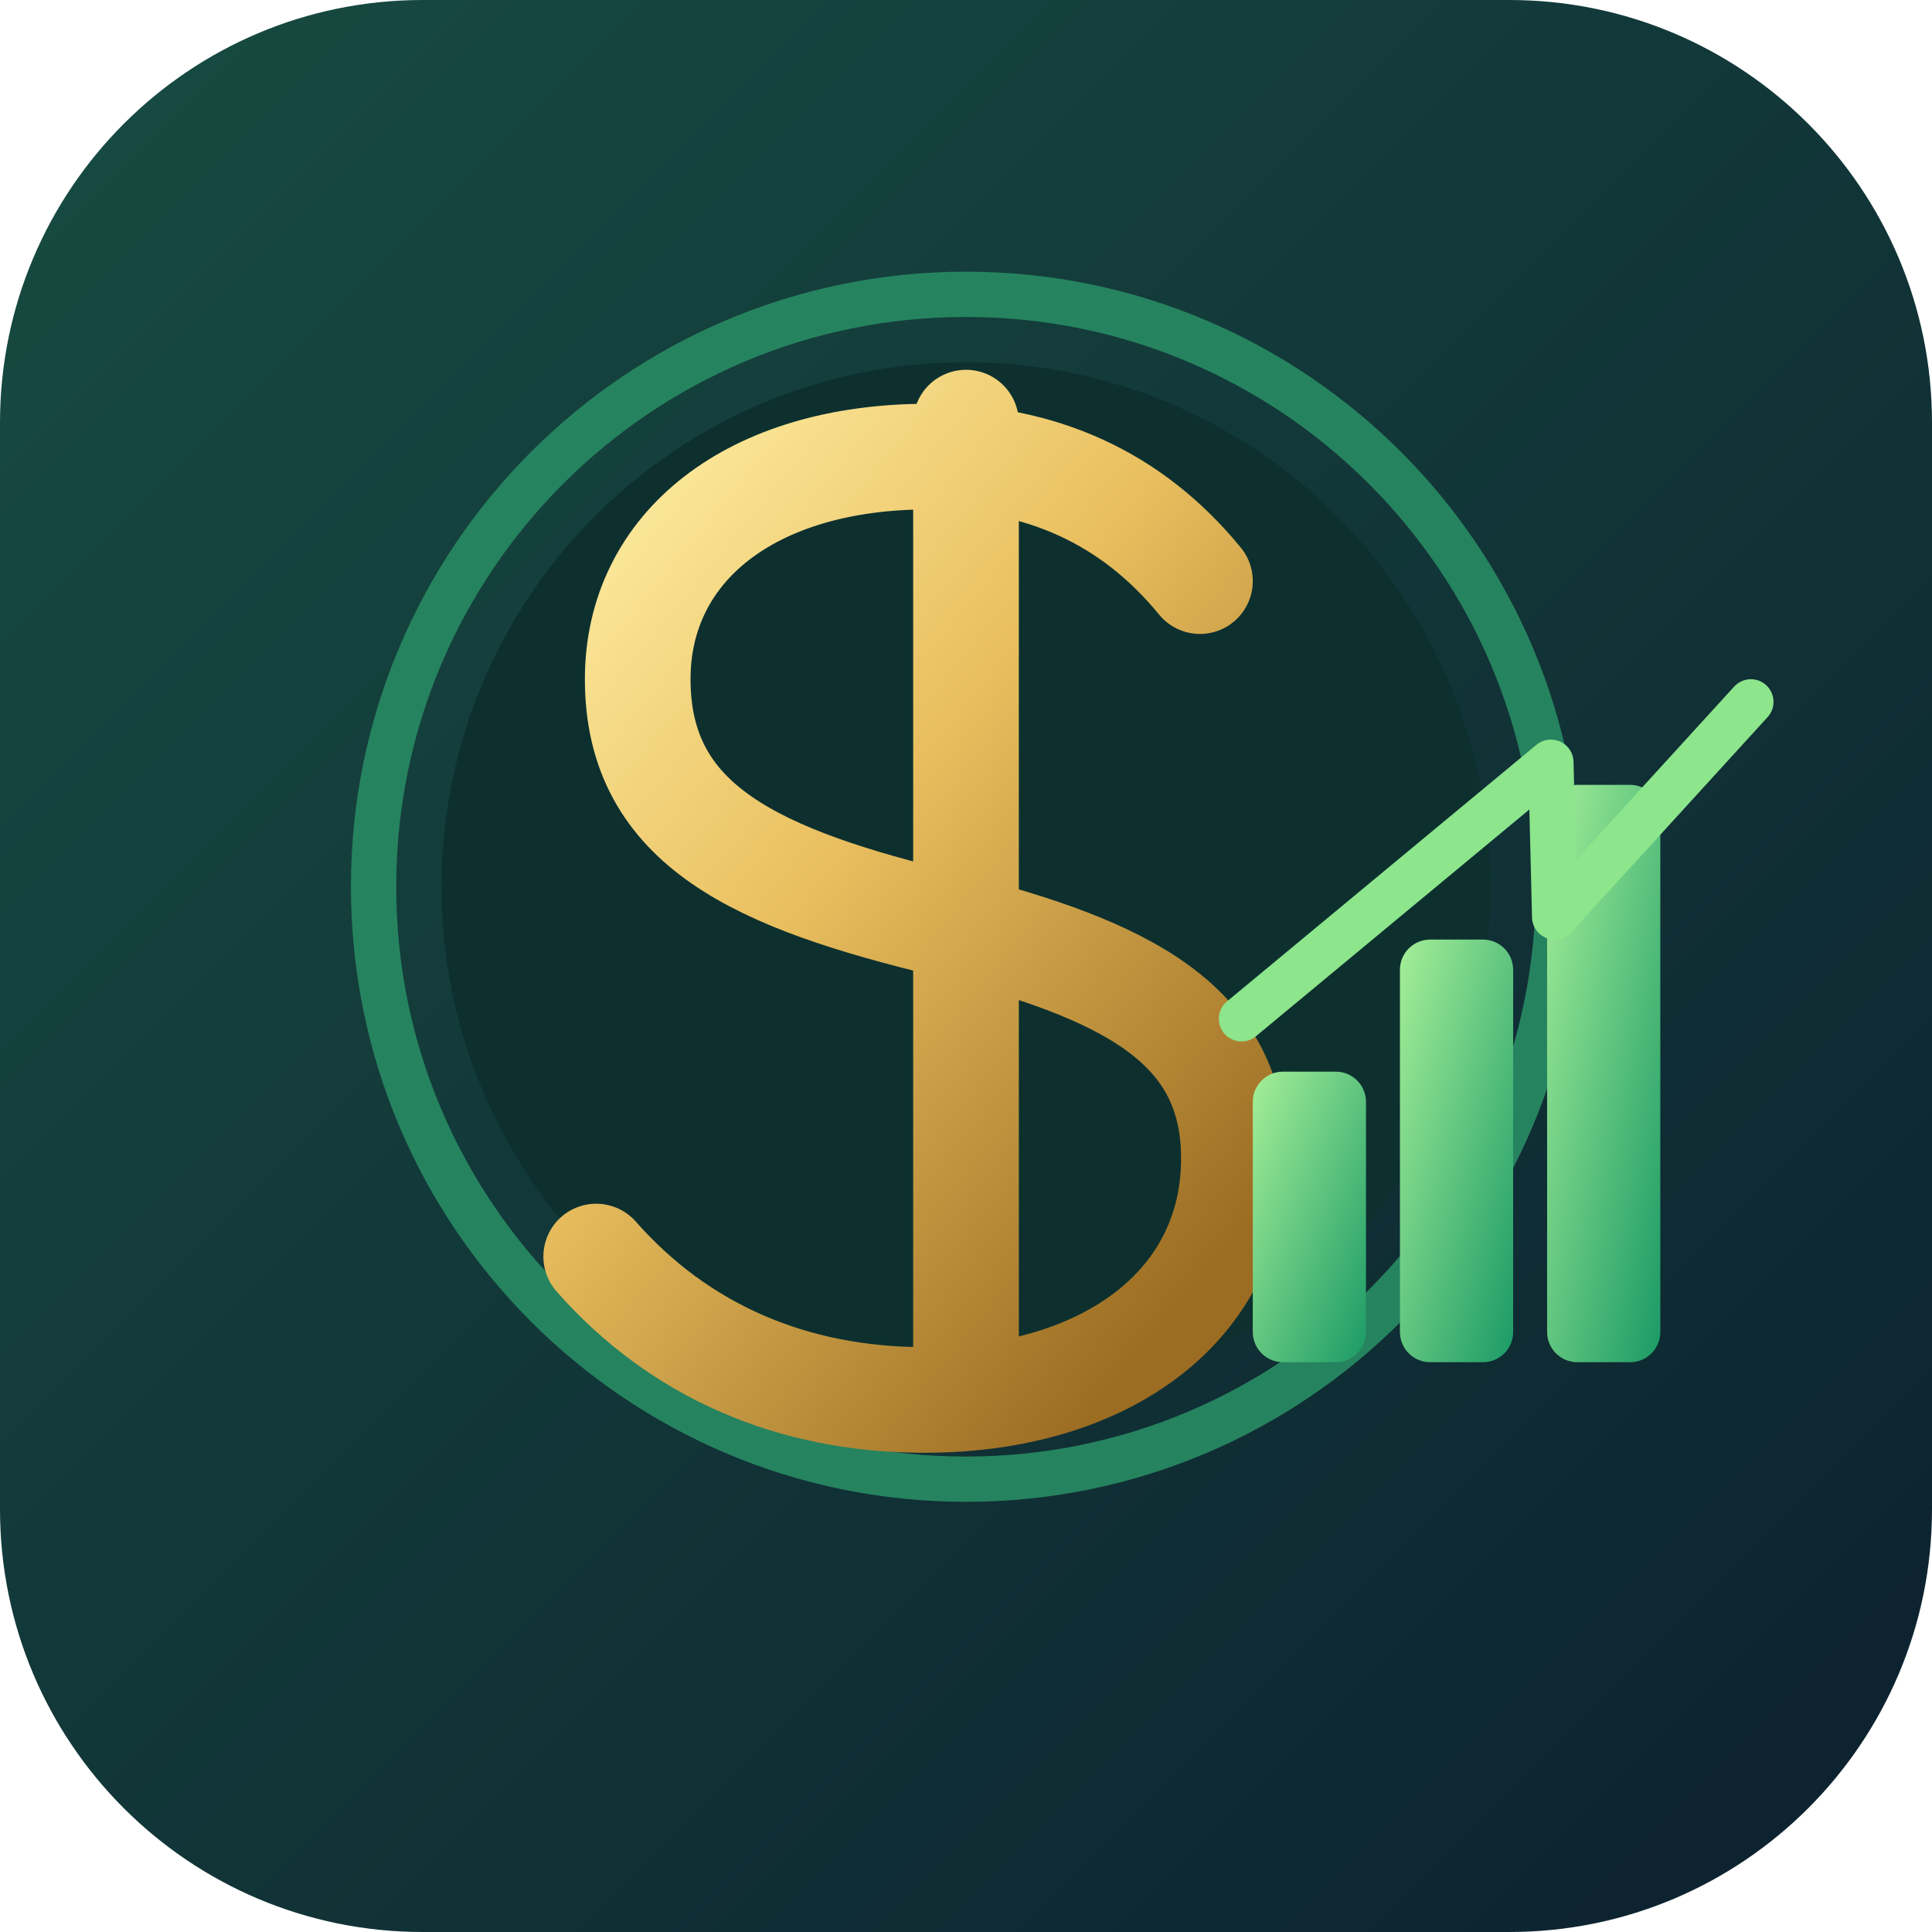
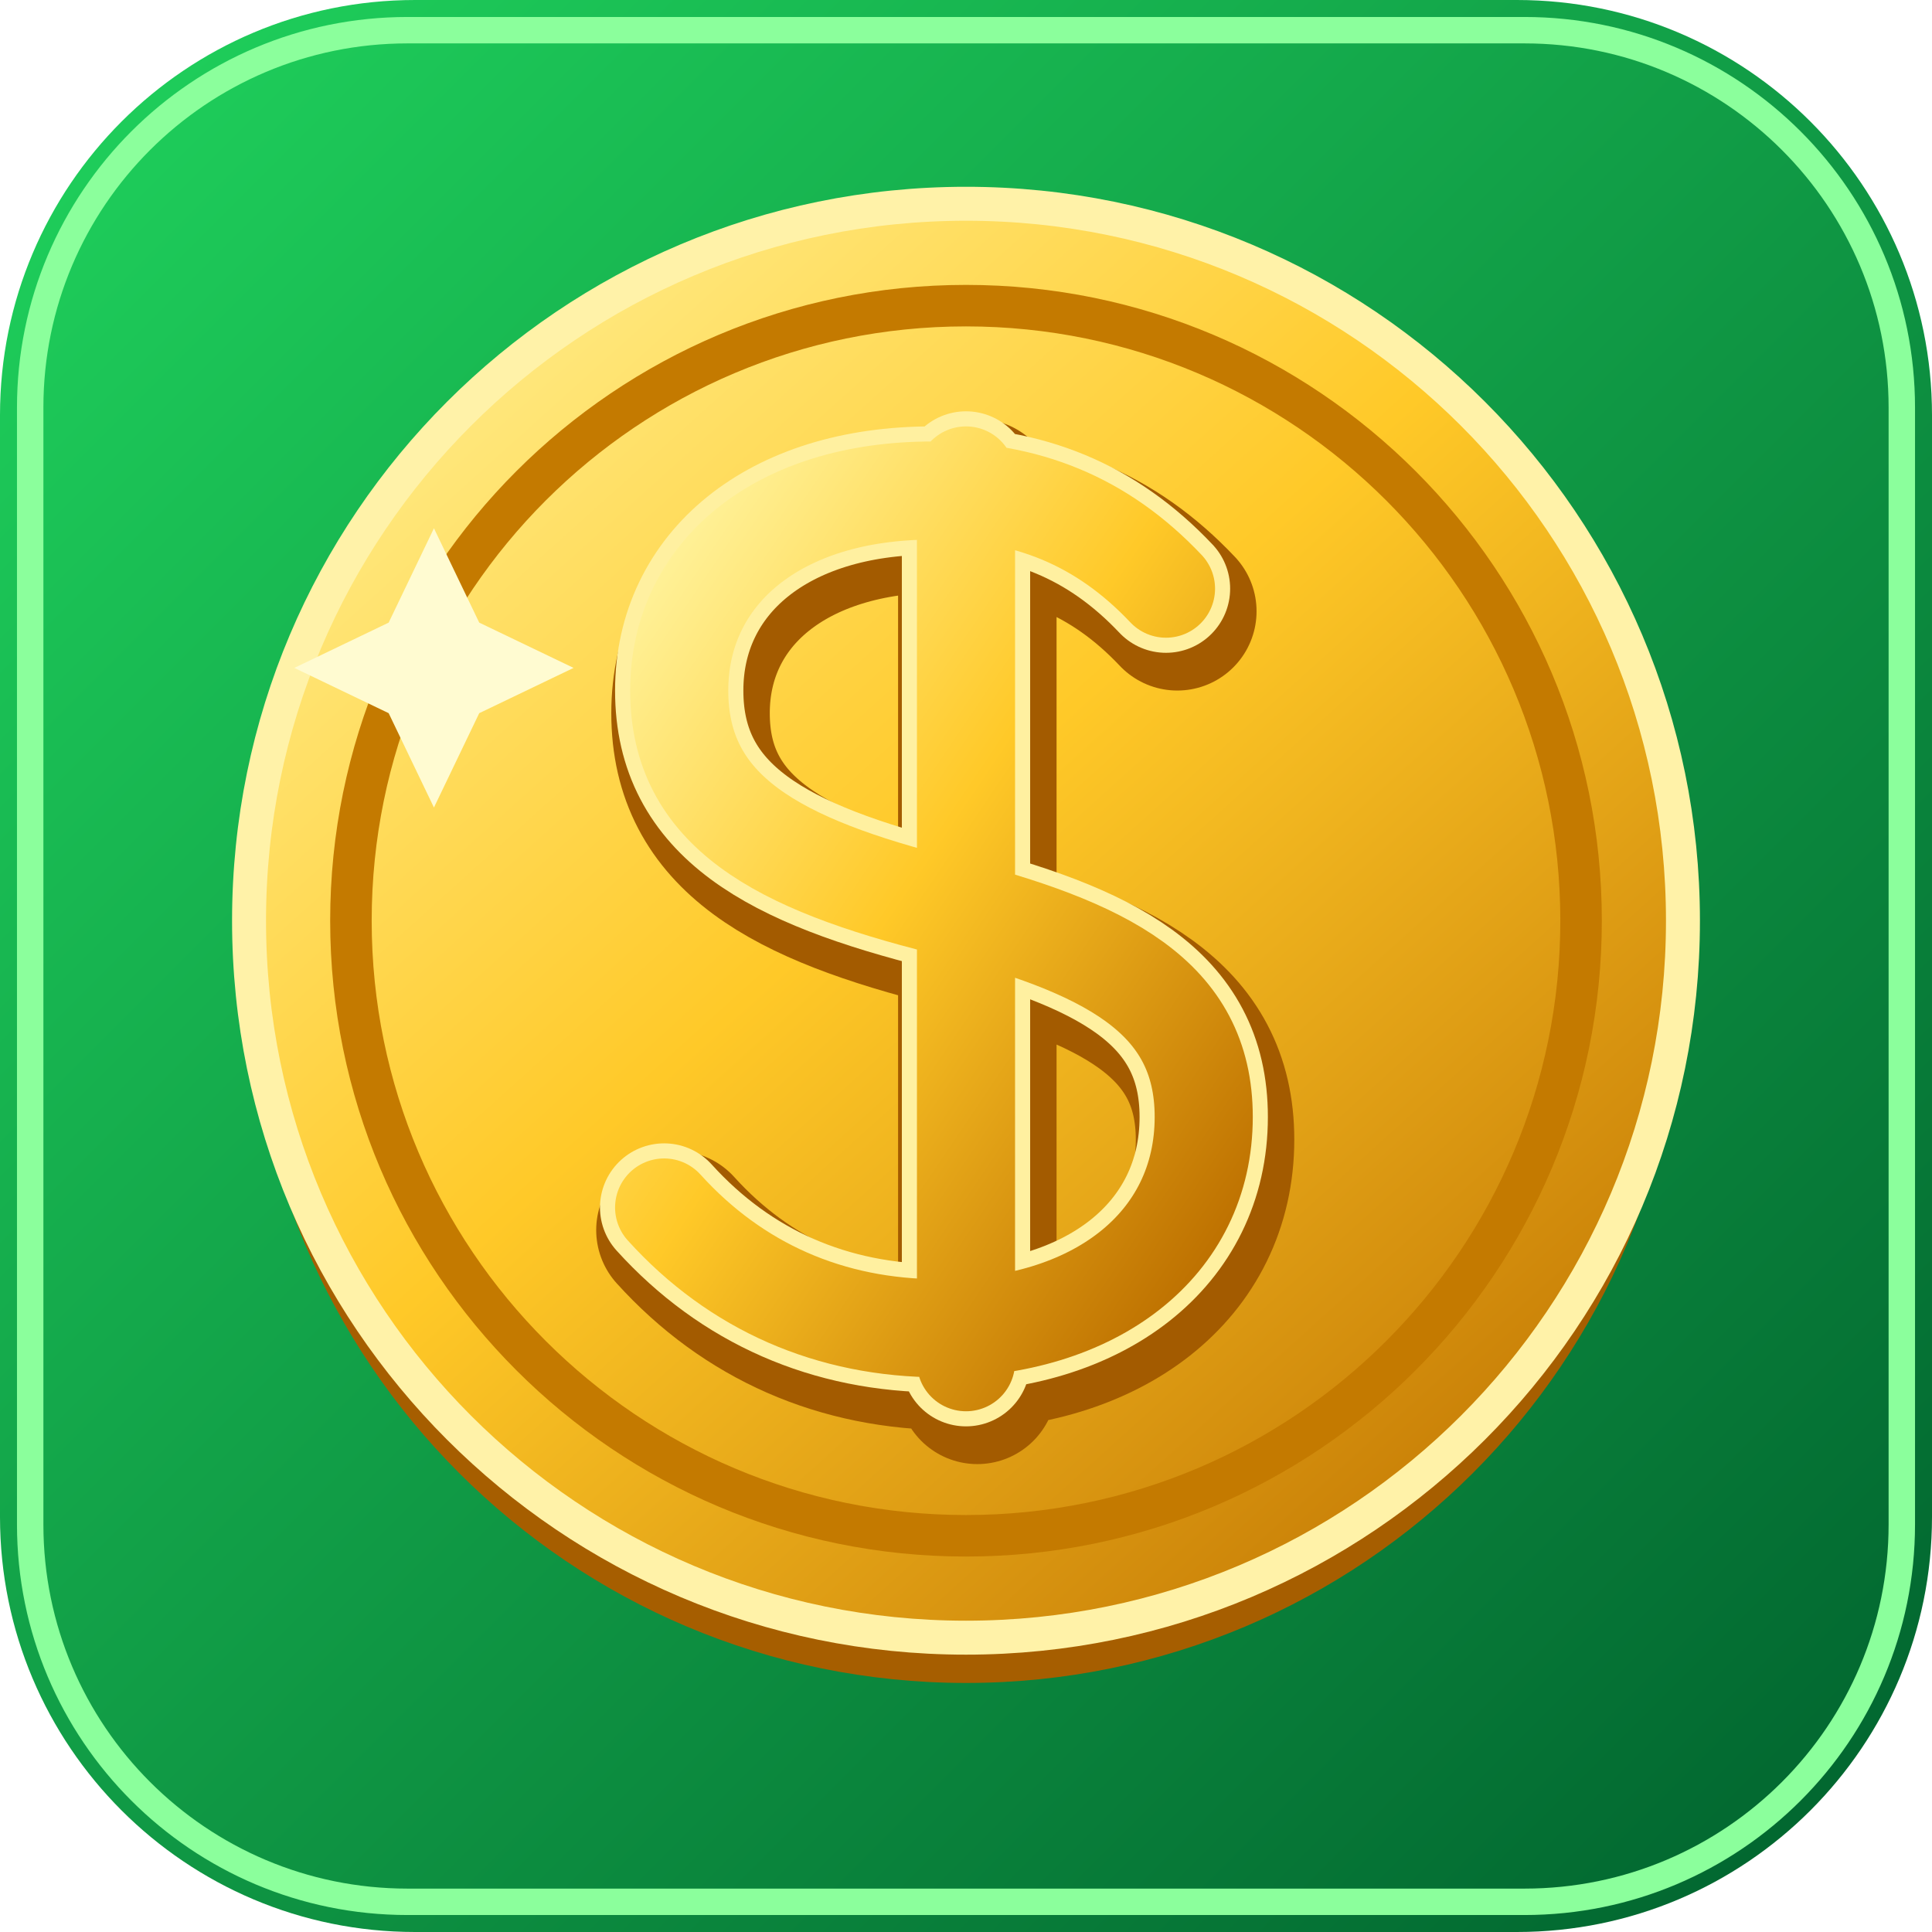
<svg xmlns="http://www.w3.org/2000/svg" viewBox="0 0 512 512">
  <defs>
-     <linearGradient id="bg" x1="0" y1="0" x2="1" y2="1">
-       <stop stop-color="#174c42" />
-       <stop offset="1" stop-color="#0c202e" />
+     <linearGradient id="green" x1="0" y1="0" x2="1" y2="1">
+       <stop stop-color="#20d45d" />
+       <stop offset="1" stop-color="#00602d" />
    </linearGradient>
-     <linearGradient id="gold" x1="0" y1="0" x2="0.8" y2="1">
-       <stop stop-color="#fff0a6" />
-       <stop offset=".45" stop-color="#e9bf5f" />
-       <stop offset="1" stop-color="#9b6c22" />
-     </linearGradient>
-     <linearGradient id="green" x1="0" y1="0" x2="1" y2="1">
-       <stop stop-color="#a5ef98" />
-       <stop offset="1" stop-color="#1b9a66" />
+     <linearGradient id="gold" x1="0" y1="0" x2="0.9" y2="1">
+       <stop stop-color="#fff6a5" />
+       <stop offset=".48" stop-color="#ffc928" />
+       <stop offset="1" stop-color="#bd7000" />
    </linearGradient>
  </defs>
-   <rect width="512" height="512" rx="112" fill="url(#bg)" />
-   <circle cx="256" cy="235" r="157" fill="none" stroke="#26835f" stroke-width="12" />
-   <circle cx="256" cy="235" r="139" fill="#0d302f" />
-   <path d="M256 112v247M318 154c-18-22-42-33-72-33-47 0-77 24-77 59 0 39 32 53 82 65 47 12 76 26 76 62 0 39-34 64-82 64-35 0-65-13-87-38" fill="none" stroke="url(#gold)" stroke-width="28" stroke-linecap="round" stroke-linejoin="round" />
-   <rect x="332" y="284" width="30" height="77" rx="8" fill="url(#green)" />
-   <rect x="371" y="249" width="30" height="112" rx="8" fill="url(#green)" />
-   <rect x="410" y="208" width="30" height="153" rx="8" fill="url(#green)" />
-   <path d="M329 270l82-68 1 41 52-57" fill="none" stroke="#8de58c" stroke-width="12" stroke-linecap="round" stroke-linejoin="round" />
+   <rect width="512" height="512" rx="110" fill="url(#green)" />
+   <rect x="8" y="8" width="496" height="496" rx="100" fill="none" stroke="#8bff9c" stroke-width="7" />
+   <circle cx="256" cy="256" r="190" fill="#a65e00" />
+   <circle cx="256" cy="244" r="190" fill="url(#gold)" stroke="#fff2a8" stroke-width="9" />
+   <circle cx="256" cy="244" r="163" fill="none" stroke="#c47a00" stroke-width="11" />
+   <path d="M309 156c-17-18-37-26-62-26-41 0-67 22-67 53 0 32 26 46 70 57 43 11 69 24 69 56 0 34-29 56-70 56-29 0-54-11-73-32M256 126v235" fill="none" stroke="#a35b00" stroke-width="42" stroke-linecap="round" stroke-linejoin="round" transform="translate(3 6)" />
+   <path d="M309 156c-17-18-37-26-62-26-41 0-67 22-67 53 0 32 26 46 70 57 43 11 69 24 69 56 0 34-29 56-70 56-29 0-54-11-73-32M256 126v235" fill="none" stroke="#fff0a0" stroke-width="34" stroke-linecap="round" stroke-linejoin="round" />
+   <path d="M309 156c-17-18-37-26-62-26-41 0-67 22-67 53 0 32 26 46 70 57 43 11 69 24 69 56 0 34-29 56-70 56-29 0-54-11-73-32M256 126v235" fill="none" stroke="url(#gold)" stroke-width="26" stroke-linecap="round" stroke-linejoin="round" />
+   <path d="M115 140l12 25 25 12-25 12-12 25-12-25-25-12 25-12z" fill="#fffbd1" />
</svg>
